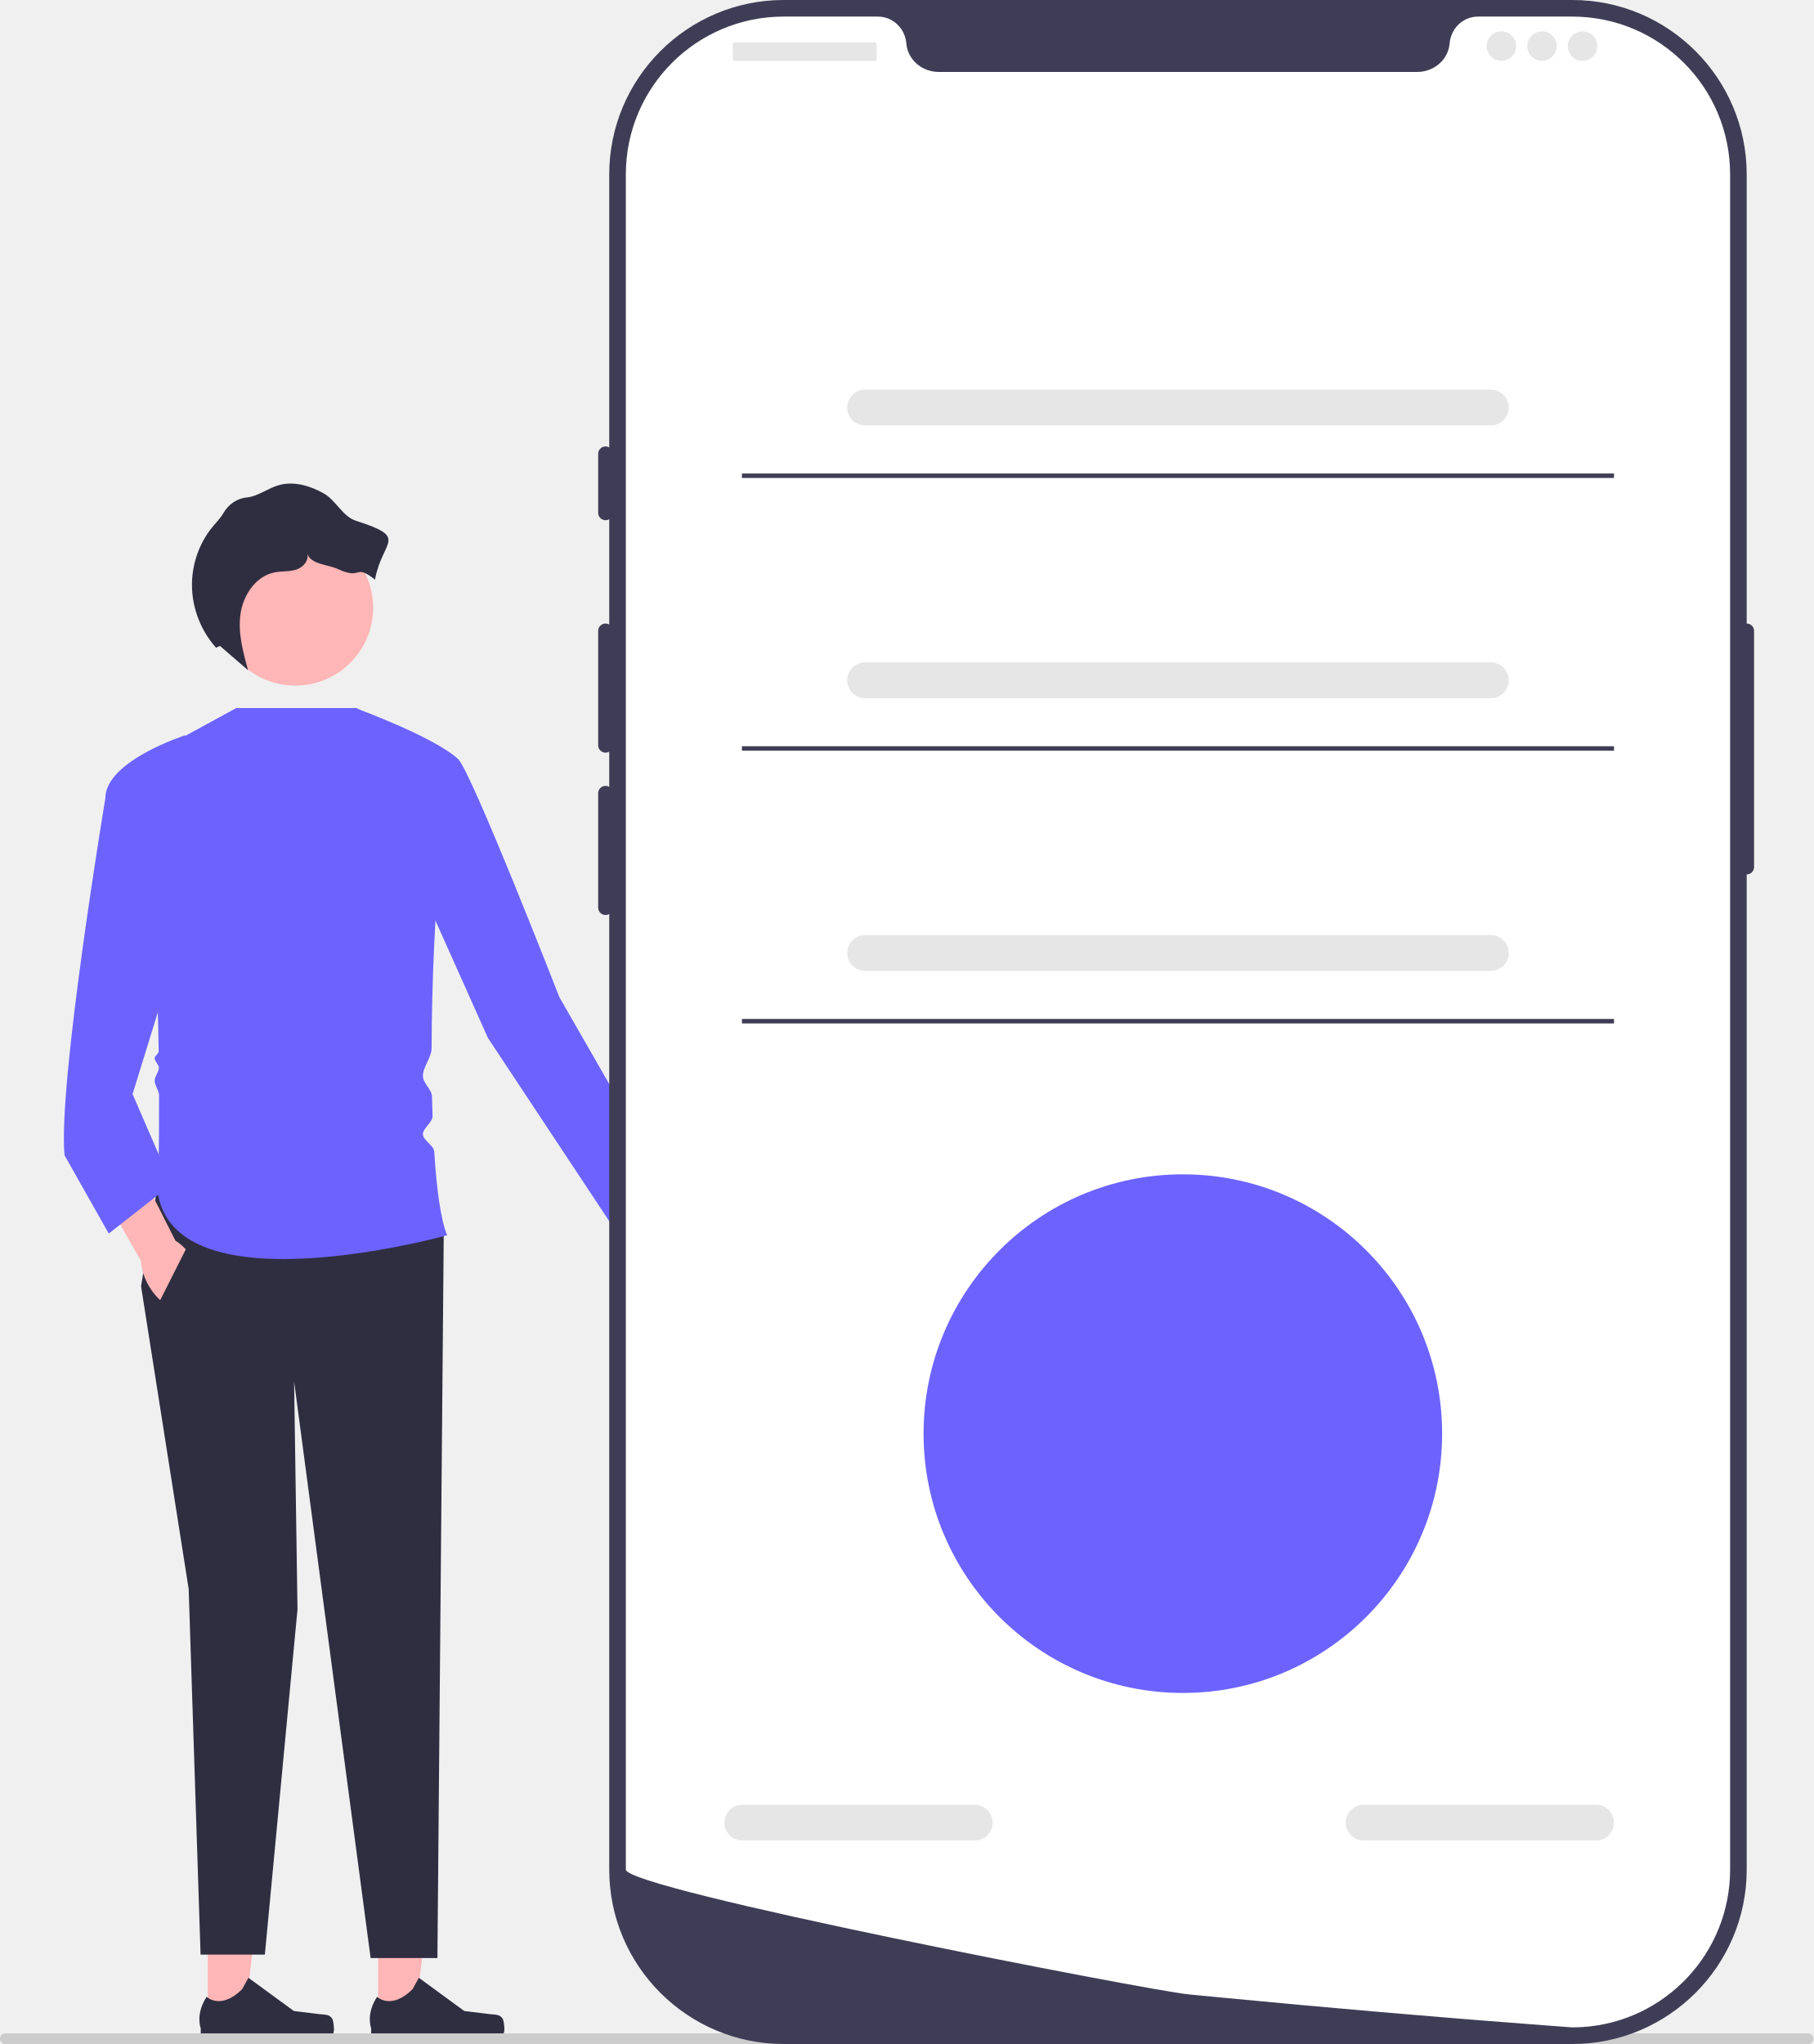
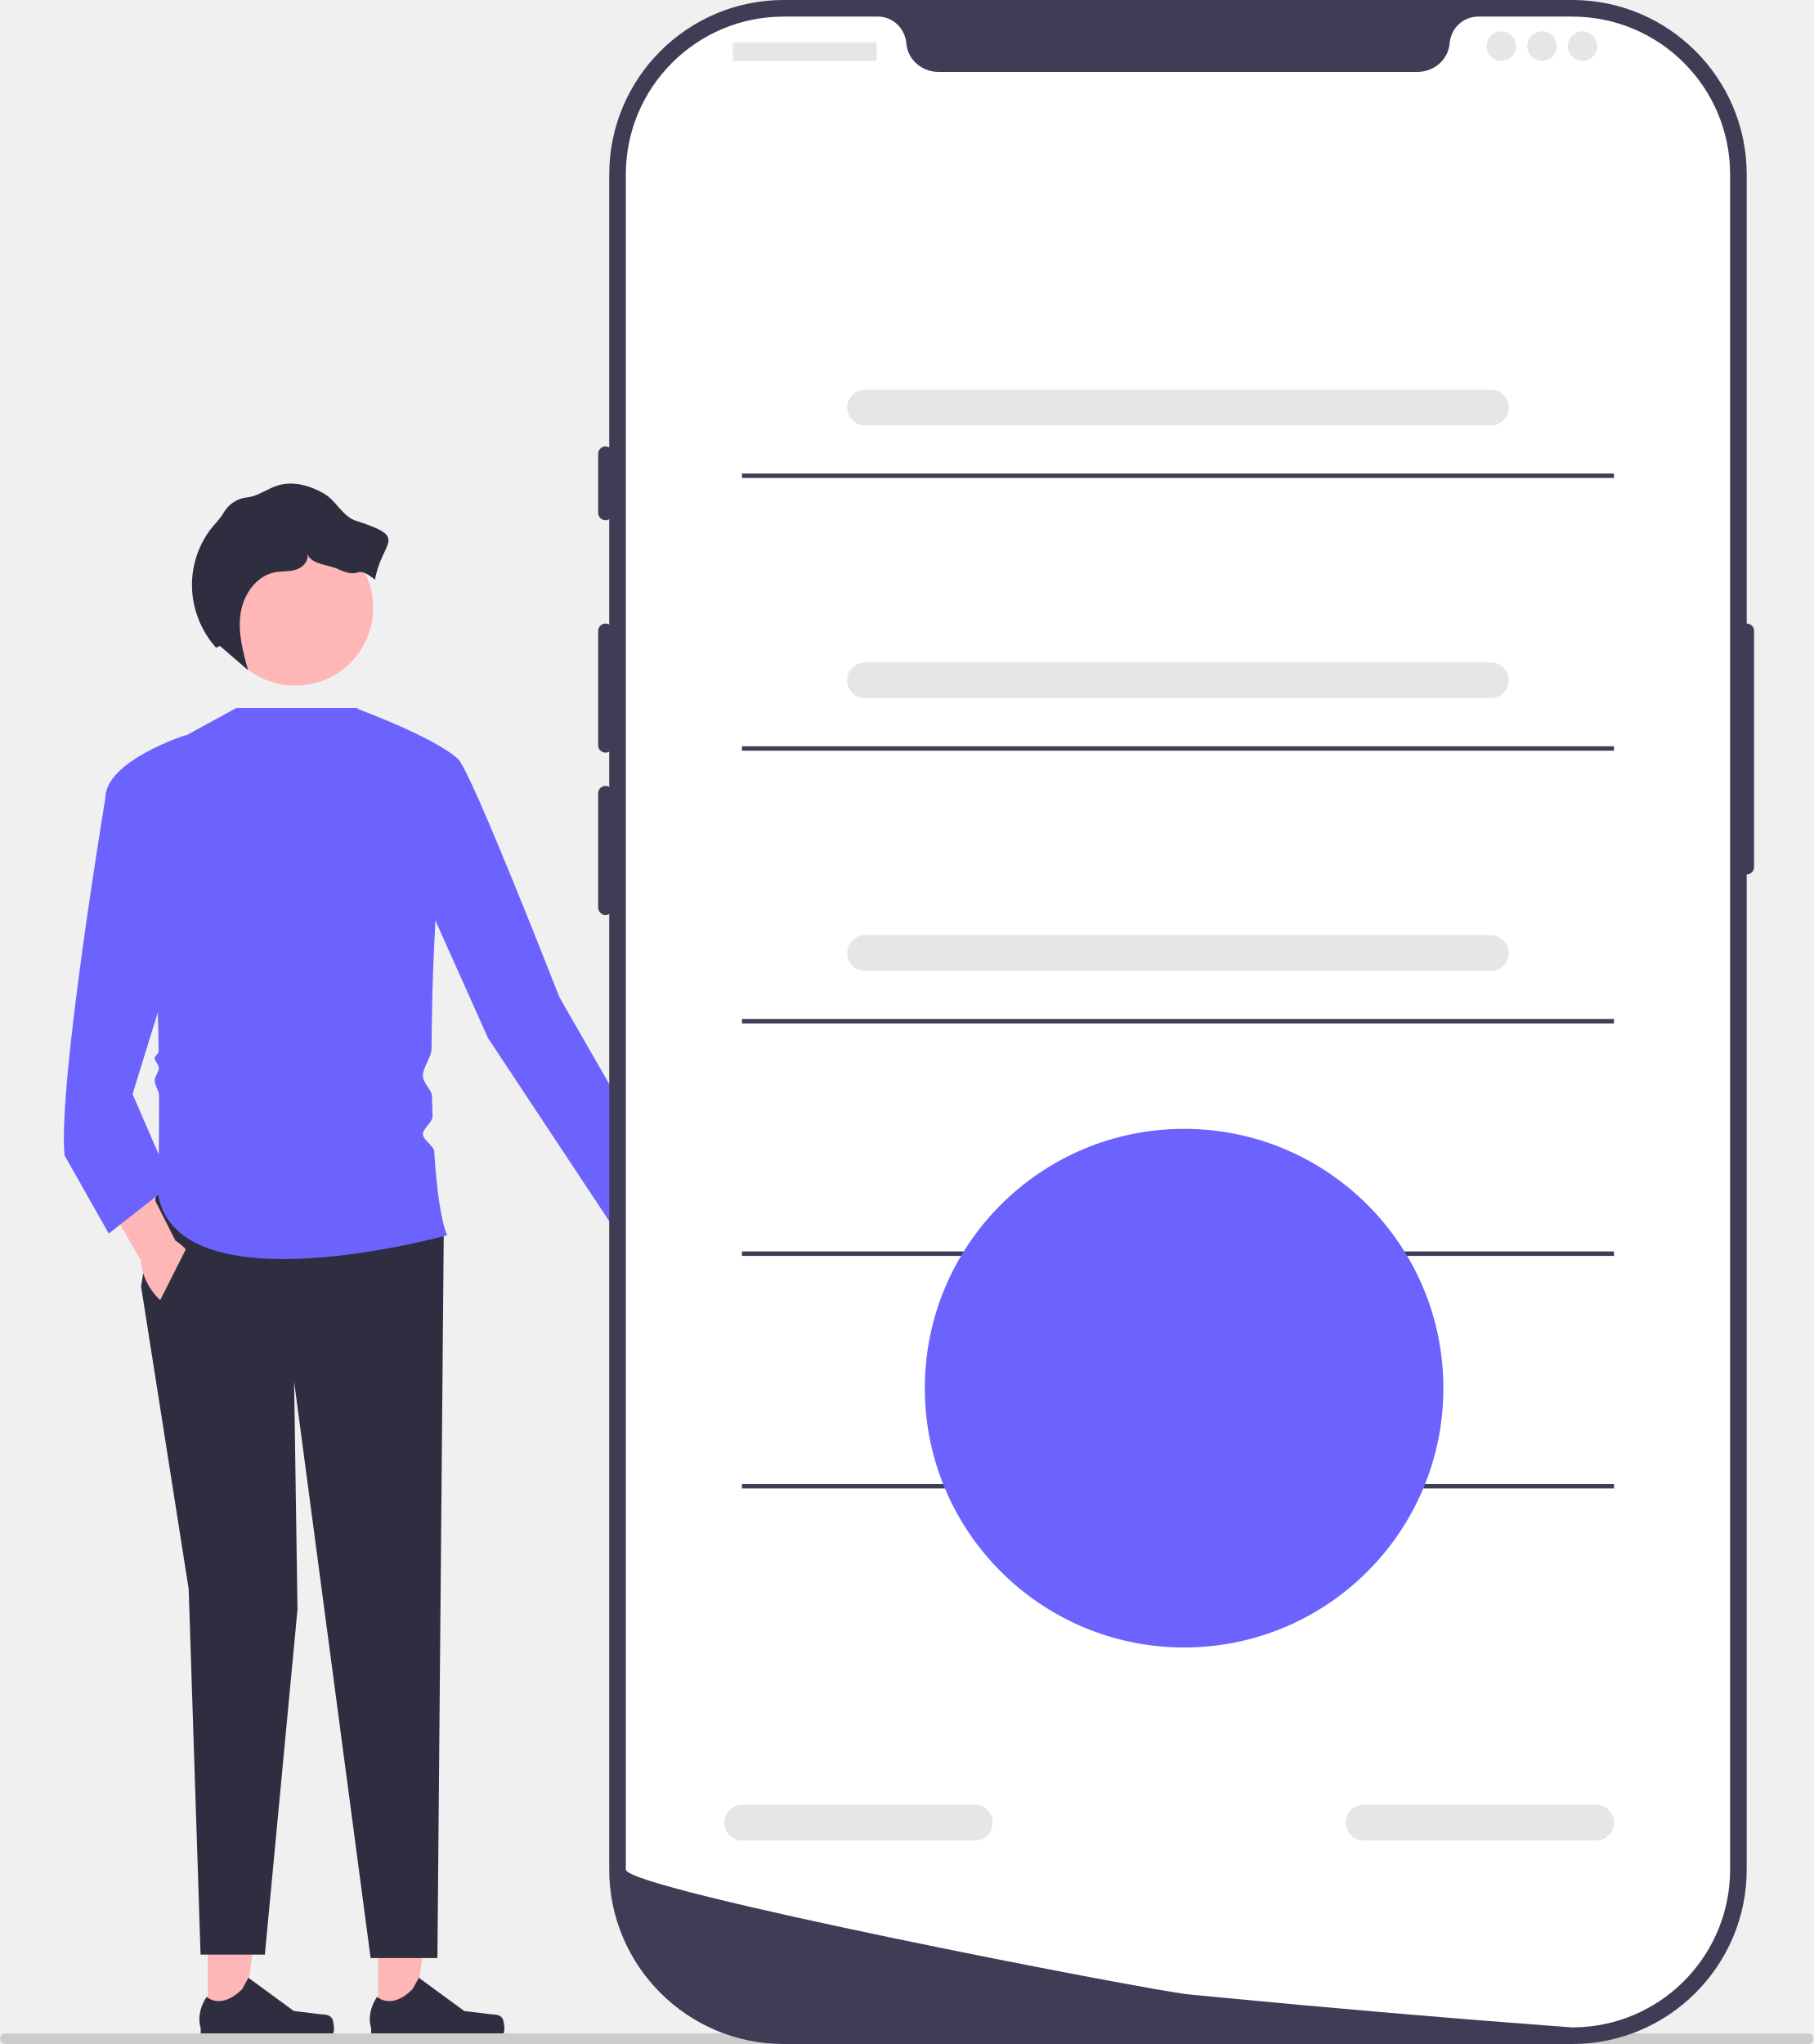
<svg xmlns="http://www.w3.org/2000/svg" id="a" width="405.67" height="457.176" viewBox="0 0 405.67 457.176">
  <g>
    <path d="M155.533,279.994c2.305,4.463,1.872,9.27-.968,10.737-2.84,1.467-7.011-.961-9.316-5.424-1.009-1.953-1.493-3.973-1.481-5.749l-9.531-19.032,9.026-4.282,8.438,19.216c1.456,1.018,2.823,2.581,3.832,4.535Z" fill="#ffb6b6" />
    <g>
      <polygon points="84.605 451.718 92.732 451.717 96.597 420.372 84.604 420.373 84.605 451.718" fill="#ffb6b6" />
      <path d="M112.447,451.533h0c.253,.426,.387,1.802,.387,2.297h0c0,1.523-1.235,2.758-2.758,2.758h-25.166c-1.039,0-1.882-.842-1.882-1.882v-1.048s-1.245-3.149,1.318-7.03c0,0,3.186,3.039,7.946-1.721l1.404-2.543,10.161,7.431,5.632,.693c1.232,.152,2.325-.024,2.958,1.044Z" fill="#2f2e41" />
    </g>
    <g>
      <polygon points="46.481 451.718 54.608 451.717 58.473 420.372 46.48 420.373 46.481 451.718" fill="#ffb6b6" />
      <path d="M74.323,451.533h0c.253,.426,.387,1.802,.387,2.297h0c0,1.523-1.235,2.758-2.758,2.758h-25.166c-1.039,0-1.882-.842-1.882-1.882v-1.048s-1.245-3.149,1.318-7.03c0,0,3.186,3.039,7.946-1.721l1.404-2.543,10.161,7.431,5.632,.693c1.232,.152,2.325-.024,2.958,1.044Z" fill="#2f2e41" />
    </g>
    <polygon points="34.978 266.777 31.555 287.698 42.206 355.406 44.868 437.188 59.248 437.188 66.55 359.971 65.789 309 82.906 437.948 97.849 437.948 99.263 276.287 34.978 266.777" fill="#2f2e41" />
    <path d="M52.856,158.369h26.92l23.29,13.694c-3.625-.921-6.425,32.708-6.52,62.423-.006,1.975-1.963,4.245-1.945,6.173,.016,1.662,2.003,2.989,2.037,4.601,.032,1.507,.073,2.988,.122,4.439,.041,1.205-2.213,2.8-2.159,3.959,.068,1.481,2.446,2.509,2.535,3.902,.543,8.566,1.479,15.352,2.887,18.726,0,0-60.1,16.737-64.665-9.129,0,0,.261-9.297,.224-22.136-.003-1.139-.973-2.172-.982-3.363-.006-.885,.951-1.918,.941-2.828-.008-.748-.931-1.409-.941-2.172-.006-.455,.902-1.007,.895-1.466-.365-24.414-2.004-55.181-7.745-63.13l25.105-13.694Z" fill="#6c63ff" />
    <path d="M79.483,158.369s17.444,6.339,22.979,11.389c2.941,2.684,22.667,53.276,22.667,53.276l27.398,47.714-14.241,5.41-29.132-43.995-12.933-28.909-16.737-44.885Z" fill="#6c63ff" />
    <path d="M43.301,281.8c2.544,4.331,2.373,9.154-.384,10.773-2.756,1.619-7.053-.579-9.597-4.91-1.114-1.896-1.707-3.886-1.791-5.66l-10.55-18.486,8.781-4.766,9.469,18.73c1.509,.937,2.959,2.424,4.072,4.32Z" fill="#ffb6b6" />
    <path d="M49.053,181.953l-7.608-17.497s-17.878,5.706-17.878,14.074c0,0-10.651,63.904-9.129,79.88l9.89,17.497,14.074-11.031-8.749-20.16,19.399-62.763Z" fill="#6c63ff" />
    <polygon points="33.407 295.629 42.38 277.808 52.856 292.263 43.428 301.392 33.407 295.629" fill="#2f2e41" />
    <circle cx="66.063" cy="135.932" r="17.411" fill="#ffb6b6" />
    <path d="M79.639,116.483c-3.026-.969-4.457-4.568-7.225-6.128-3.061-1.725-6.722-2.802-10.097-1.826-2.071,.599-3.875,1.923-5.947,2.517-.362,.104-.743,.175-1.13,.212-2.229,.212-4.142,1.549-5.256,3.491l-.029,.05c-.654,1.119-1.583,2.046-2.408,3.045-3.01,3.648-4.639,8.388-4.606,13.117,.036,5.083,1.992,10.131,5.391,13.911l.868-.4c2.098,1.813,4.197,3.625,6.295,5.438-1.142-4.12-2.295-8.385-1.69-12.618,.605-4.233,3.451-8.456,7.648-9.273,1.588-.309,3.262-.122,4.803-.613,1.541-.491,2.961-2.075,2.432-3.604,.954,2.523,4.514,2.374,6.964,3.503,5.483,2.526,3.476-1.378,8.236,2.336,1.608-8.911,7.767-9.309-4.249-13.157Z" fill="#2f2e41" />
  </g>
  <path d="M0,455.986c0,.66,.53,1.19,1.19,1.19H404.48c.66,0,1.19-.53,1.19-1.19,0-.66-.53-1.19-1.19-1.19H1.19c-.66,0-1.19,.53-1.19,1.19Z" fill="#ccc" />
-   <g>
-     <path d="M351.722,457.176H175.297c-21.512,0-39.013-17.501-39.013-39.014V39.013c0-21.512,17.501-39.013,39.013-39.013h176.425c21.512,0,39.013,17.501,39.013,39.013V418.162c0,21.512-17.501,39.014-39.013,39.014Z" fill="#3f3d56" />
-     <path d="M390.735,139.464c-.91,0-1.65,.74-1.65,1.65v52.815c0,.91,.74,1.65,1.65,1.65s1.65-.74,1.65-1.65v-52.815c0-.91-.74-1.65-1.65-1.65Z" fill="#3f3d56" />
-     <path d="M387.022,39.014V418.156c0,18.724-14.573,34.041-33.001,35.229h-.008c-.272,.017-.545,.033-.825,.041-.487,.025-.974,.033-1.469,.033,0,0-1.816-.132-5.133-.38-3.35-.248-8.227-.619-14.309-1.106-1.824-.14-3.747-.297-5.777-.462-4.044-.33-8.483-.693-13.245-1.106-1.898-.157-3.862-.33-5.867-.503-10.249-.883-21.728-1.915-33.834-3.086-2.047-.19-4.11-.388-6.189-.594-.545-.058-1.098-.107-1.65-.165-8.632-.85-125.716-23.478-125.716-27.901V39.014c0-19.5,15.803-35.303,35.303-35.303h21.076c3.367,0,6.074,2.624,6.363,5.983,.025,.223,.05,.446,.091,.668,.611,3.375,3.705,5.727,7.138,5.727h107.082c3.433,0,6.528-2.352,7.138-5.727,.041-.223,.066-.446,.091-.668,.289-3.359,2.996-5.983,6.362-5.983h21.076c19.5,0,35.303,15.803,35.303,35.303Z" fill="#fff" />
-     <path d="M135.459,99.853c-.91,0-1.65,.74-1.65,1.65v13.204c0,.91,.74,1.65,1.65,1.65s1.65-.74,1.65-1.65v-13.204c0-.91-.74-1.65-1.65-1.65Z" fill="#3f3d56" />
-     <path d="M135.459,139.464c-.91,0-1.65,.74-1.65,1.65v25.582c0,.91,.74,1.65,1.65,1.65s1.65-.74,1.65-1.65v-25.582c0-.91-.74-1.65-1.65-1.65Z" fill="#3f3d56" />
-     <path d="M135.459,175.773c-.91,0-1.65,.74-1.65,1.65v25.582c0,.91,.74,1.65,1.65,1.65s1.65-.74,1.65-1.65v-25.582c0-.91-.74-1.65-1.65-1.65Z" fill="#3f3d56" />
-     <rect x="163.929" y="9.49" width="32.184" height="4.126" rx=".31" ry=".31" fill="#e6e6e6" />
-     <circle cx="335.857" cy="10.315" r="3.301" fill="#e6e6e6" />
-     <circle cx="344.935" cy="10.315" r="3.301" fill="#e6e6e6" />
-     <circle cx="354.012" cy="10.315" r="3.301" fill="#e6e6e6" />
-   </g>
+   <path d="M351.722,457.176H175.297c-21.512,0-39.013-17.501-39.013-39.014V39.013c0-21.512,17.501-39.013,39.013-39.013h176.425c21.512,0,39.013,17.501,39.013,39.013V418.162c0,21.512-17.501,39.014-39.013,39.014Z" fill="#3f3d56" />
+   <path d="M390.735,139.464c-.91,0-1.65,.74-1.65,1.65v52.815c0,.91,.74,1.65,1.65,1.65s1.65-.74,1.65-1.65v-52.815c0-.91-.74-1.65-1.65-1.65Z" fill="#3f3d56" />
+   <path d="M387.022,39.014V418.156c0,18.724-14.573,34.041-33.001,35.229h-.008c-.272,.017-.545,.033-.825,.041-.487,.025-.974,.033-1.469,.033,0,0-1.816-.132-5.133-.38-3.35-.248-8.227-.619-14.309-1.106-1.824-.14-3.747-.297-5.777-.462-4.044-.33-8.483-.693-13.245-1.106-1.898-.157-3.862-.33-5.867-.503-10.249-.883-21.728-1.915-33.834-3.086-2.047-.19-4.11-.388-6.189-.594-.545-.058-1.098-.107-1.65-.165-8.632-.85-125.716-23.478-125.716-27.901V39.014c0-19.5,15.803-35.303,35.303-35.303h21.076c3.367,0,6.074,2.624,6.363,5.983,.025,.223,.05,.446,.091,.668,.611,3.375,3.705,5.727,7.138,5.727h107.082c3.433,0,6.528-2.352,7.138-5.727,.041-.223,.066-.446,.091-.668,.289-3.359,2.996-5.983,6.362-5.983h21.076c19.5,0,35.303,15.803,35.303,35.303Z" fill="#fff" />
+   <path d="M135.459,99.853c-.91,0-1.65,.74-1.65,1.65v13.204c0,.91,.74,1.65,1.65,1.65s1.65-.74,1.65-1.65v-13.204c0-.91-.74-1.65-1.65-1.65Z" fill="#3f3d56" />
+   <path d="M135.459,139.464c-.91,0-1.65,.74-1.65,1.65v25.582c0,.91,.74,1.65,1.65,1.65s1.65-.74,1.65-1.65v-25.582c0-.91-.74-1.65-1.65-1.65Z" fill="#3f3d56" />
+   <path d="M135.459,175.773c-.91,0-1.65,.74-1.65,1.65v25.582c0,.91,.74,1.65,1.65,1.65s1.65-.74,1.65-1.65v-25.582c0-.91-.74-1.65-1.65-1.65Z" fill="#3f3d56" />
+   <rect x="163.929" y="9.49" width="32.184" height="4.126" rx=".31" ry=".31" fill="#e6e6e6" />
+   <circle cx="335.857" cy="10.315" r="3.301" fill="#e6e6e6" />
+   <circle cx="344.935" cy="10.315" r="3.301" fill="#e6e6e6" />
+   <circle cx="354.012" cy="10.315" r="3.301" fill="#e6e6e6" />
  <path d="M333.51,95.159H193.51c-2.206,0-4-1.794-4-4s1.794-4,4-4h140c2.206,0,4,1.794,4,4s-1.794,4-4,4Z" fill="#e6e6e6" />
  <path d="M357.05,411.659h-52c-2.206,0-4-1.794-4-4s1.794-4,4-4h52c2.206,0,4,1.794,4,4s-1.794,4-4,4Z" fill="#e6e6e6" />
  <path d="M218.05,411.659h-52c-2.206,0-4-1.794-4-4s1.794-4,4-4h52c2.206,0,4,1.794,4,4s-1.794,4-4,4Z" fill="#e6e6e6" />
  <rect x="165.969" y="105.907" width="195.081" height="1" fill="#3f3d56" />
  <path d="M333.51,156.159H193.51c-2.206,0-4-1.794-4-4s1.794-4,4-4h140c2.206,0,4,1.794,4,4s-1.794,4-4,4Z" fill="#e6e6e6" />
  <rect x="165.969" y="166.907" width="195.081" height="1" fill="#3f3d56" />
  <path d="M333.51,217.159H193.51c-2.206,0-4-1.794-4-4s1.794-4,4-4h140c2.206,0,4,1.794,4,4s-1.794,4-4,4Z" fill="#e6e6e6" />
  <rect x="165.969" y="227.907" width="195.081" height="1" fill="#3f3d56" />
-   <circle cx="264.601" cy="320.659" r="58" fill="#6c63ff" />
+   <rect x="165.969" y="279.907" width="195.081" height="1" fill="#3f3d56" />
+   <rect x="165.969" y="331.907" width="195.081" height="1" fill="#3f3d56" />
+   <circle cx="264.882" cy="310.486" r="58" fill="#6c63ff" />
</svg>
